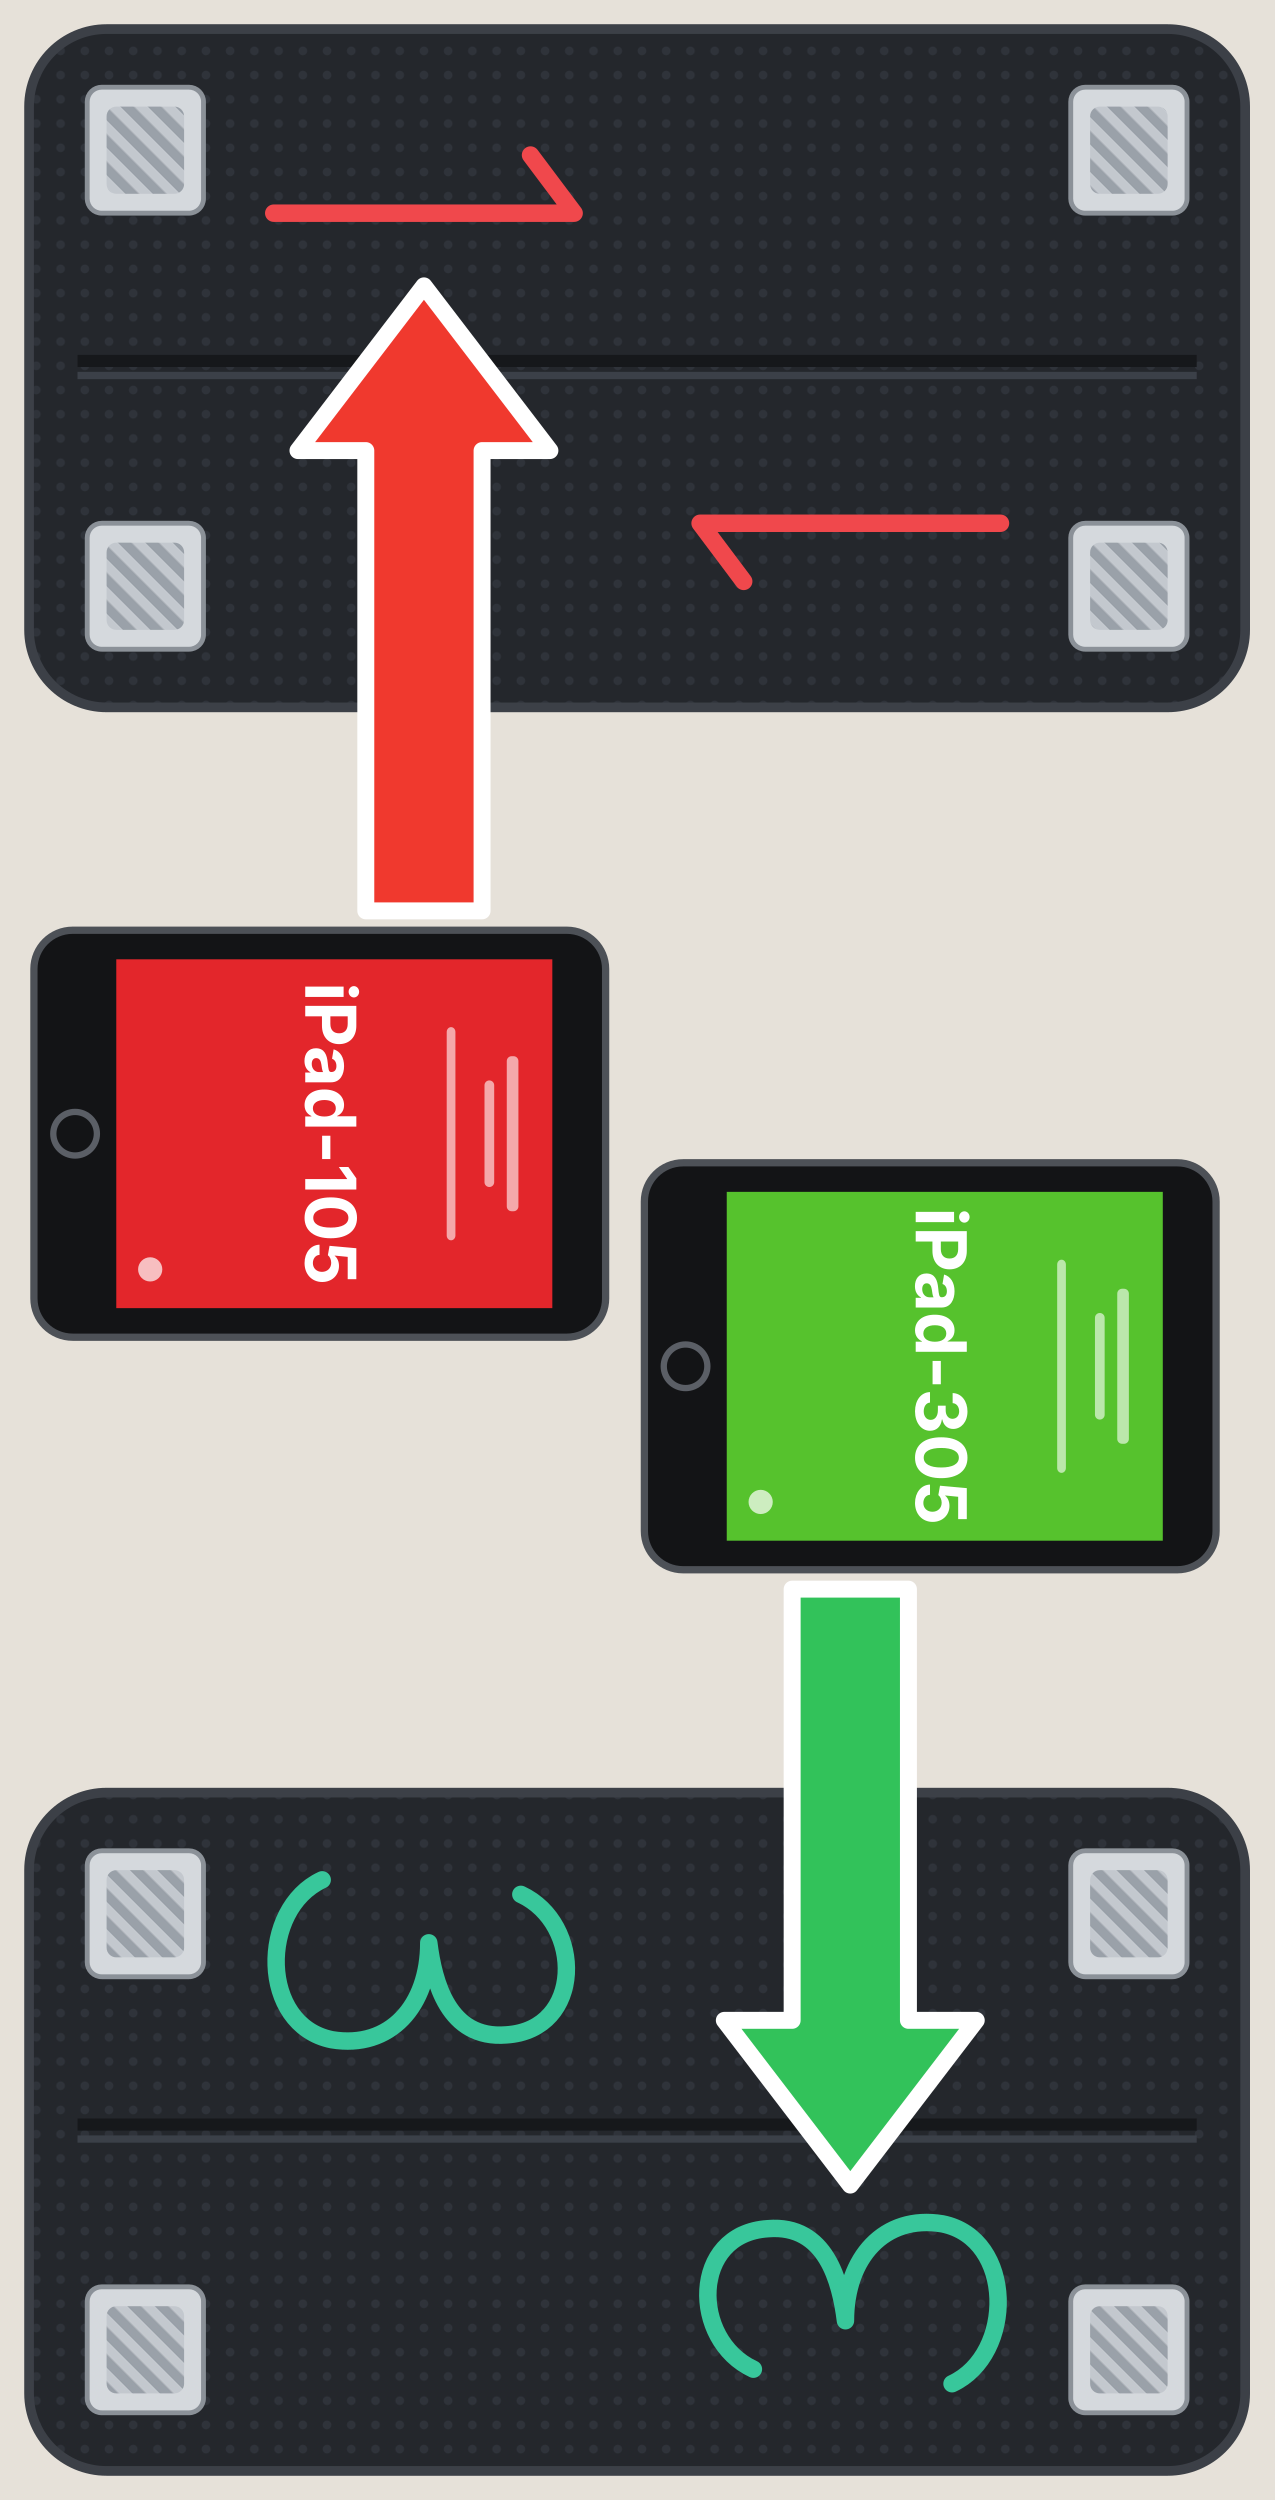
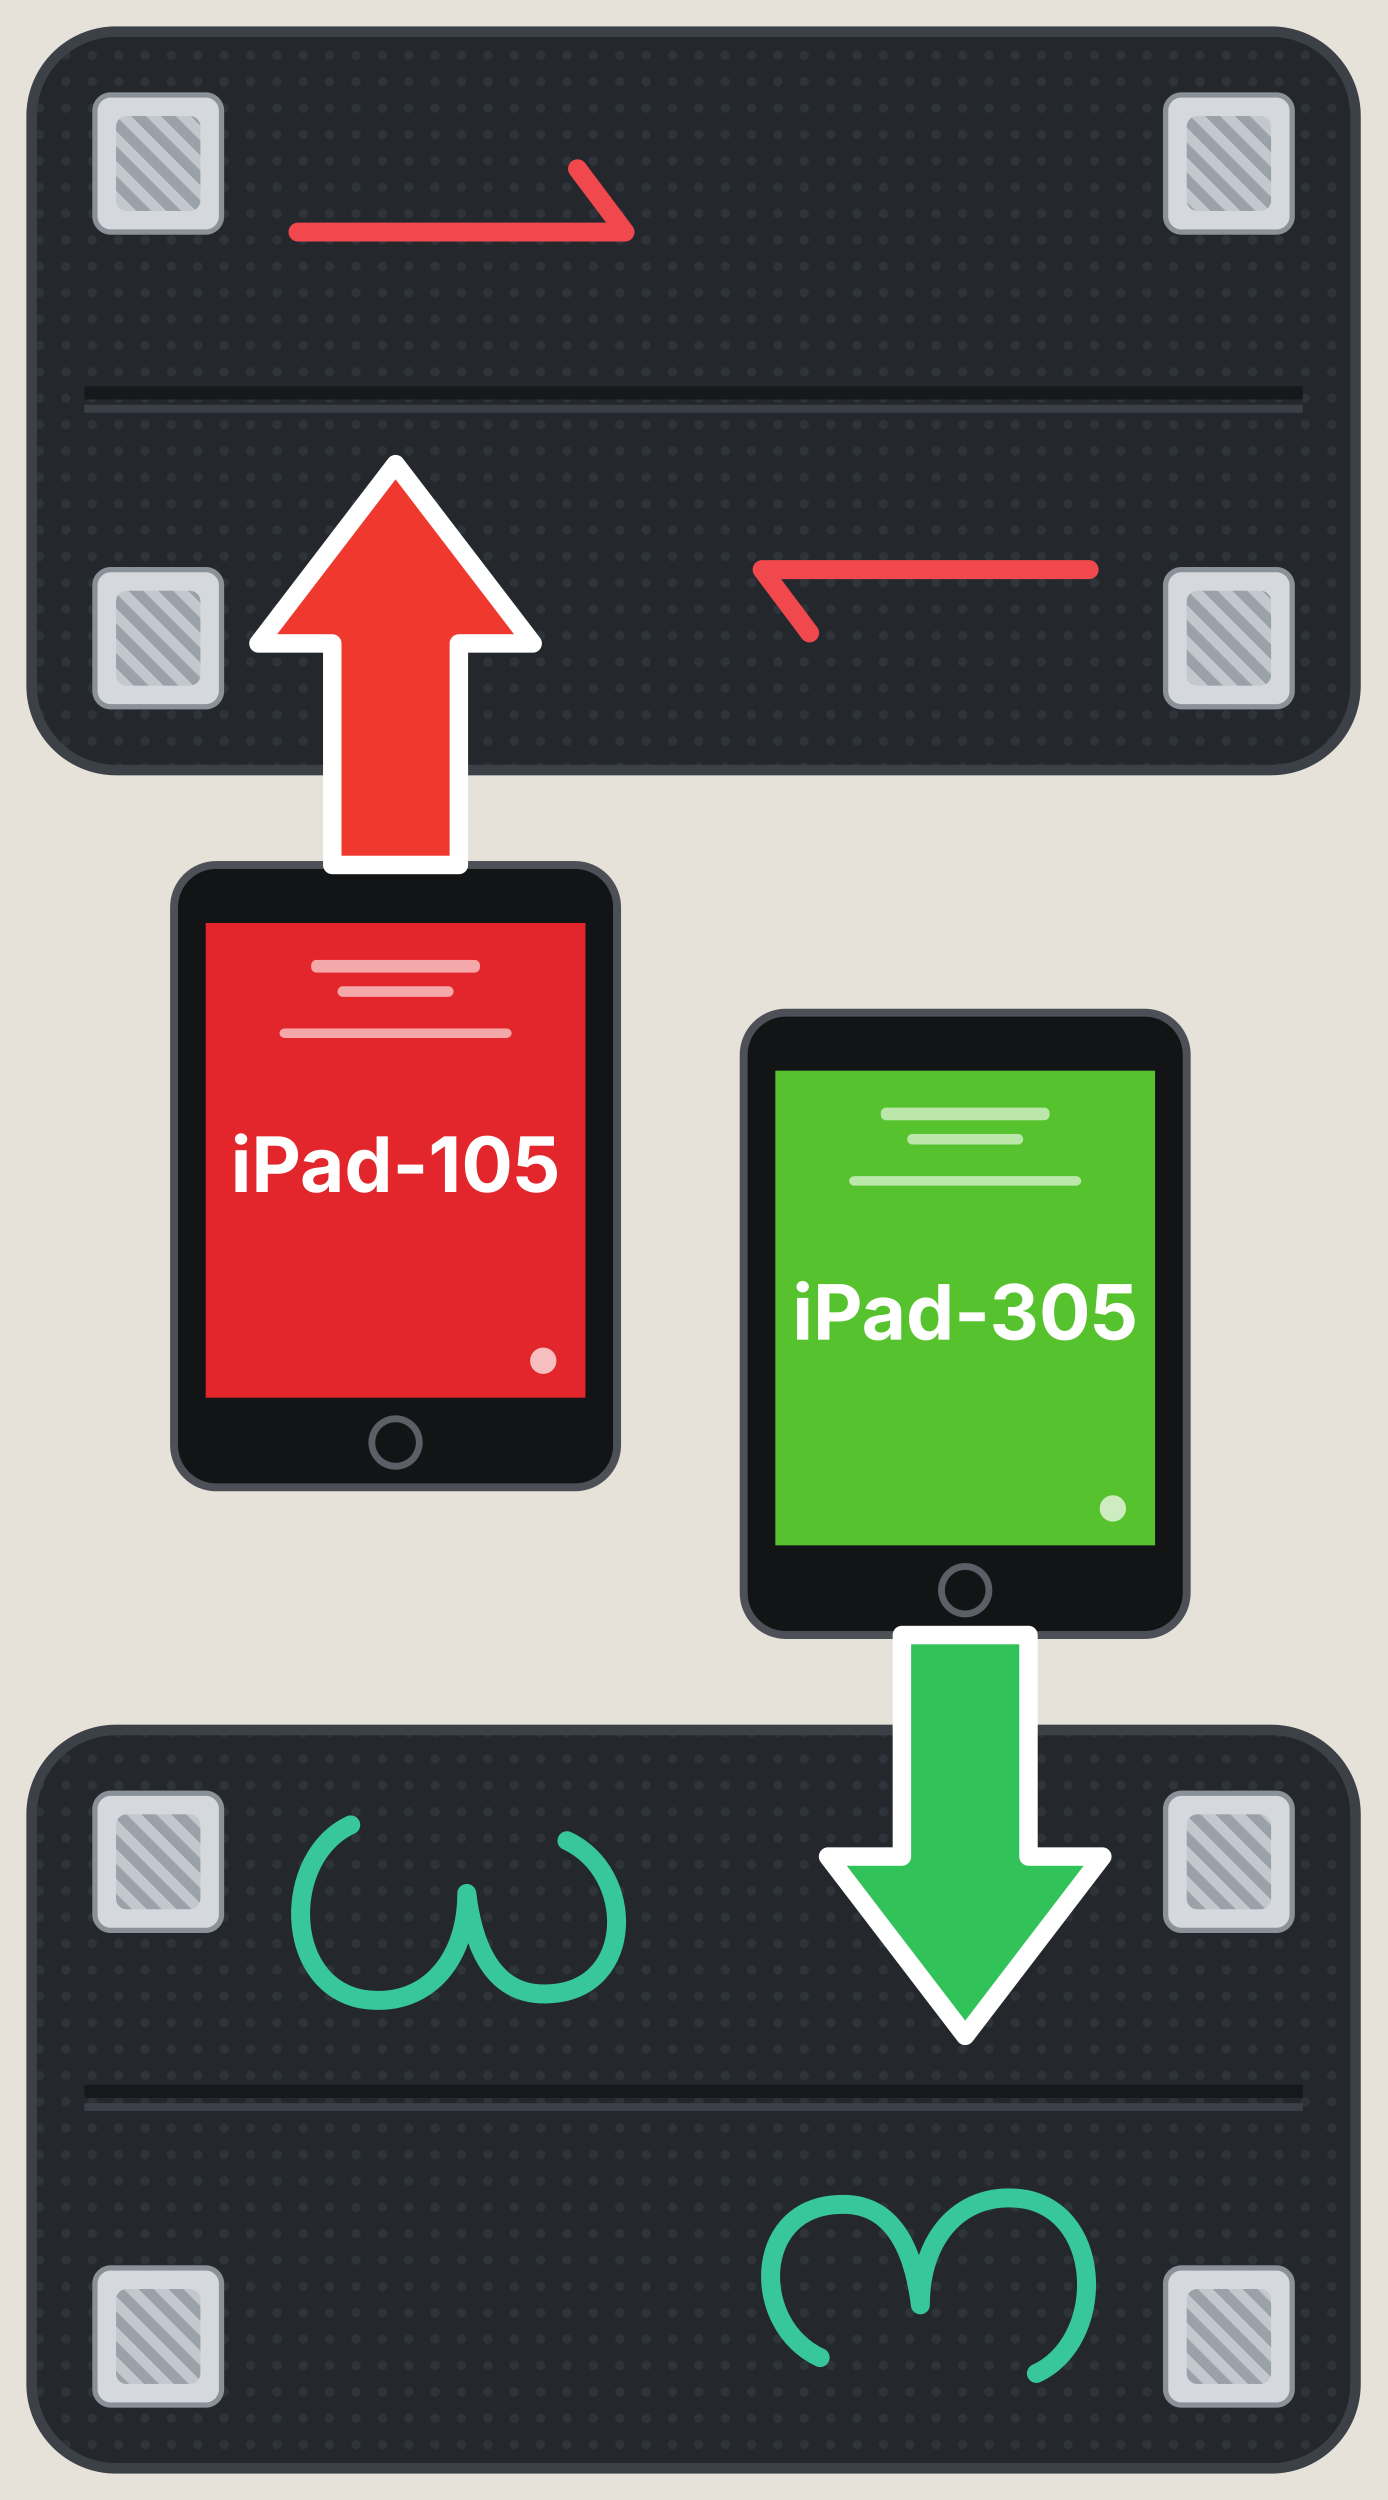
- <svg xmlns="http://www.w3.org/2000/svg" viewBox="15 22 263 516" preserveAspectRatio="xMidYMid meet" font-family="Inter, -apple-system, BlinkMacSystemFont, Helvetica, Arial, sans-serif">
+ <svg xmlns="http://www.w3.org/2000/svg" viewBox="15 22 263 474" preserveAspectRatio="xMidYMid meet" font-family="Inter, -apple-system, BlinkMacSystemFont, Helvetica, Arial, sans-serif">
  <g transform="translate(290 0) rotate(90)">
    <defs>
      <pattern id="tex1" width="5" height="5" patternUnits="userSpaceOnUse">
        <rect width="5" height="5" fill="#24272c" />
        <circle cx="2.5" cy="2.5" r=".9" fill="#2f333a" />
      </pattern>
      <pattern id="pad" width="4" height="4" patternUnits="userSpaceOnUse" patternTransform="rotate(45)">
        <rect width="4" height="4" fill="#9aa1a9" />
        <rect width="2" height="4" fill="#c3c8ce" />
      </pattern>
    </defs>
    <rect x="-2000" y="-2000" width="4560" height="4290" fill="#e6e1d9" />
    <rect x="28" y="18" width="140" height="251" rx="16" fill="url(#tex1)" stroke="#3c4047" stroke-width="2" />
    <line x1="96.5" y1="28" x2="96.5" y2="259" stroke="#16181b" stroke-width="2.5" />
    <line x1="99.5" y1="28" x2="99.5" y2="259" stroke="#3b4048" stroke-width="1.5" />
    <rect x="40" y="30" width="26" height="24" rx="3" fill="#d5d9dd" stroke="#8b9198" />
    <rect x="44" y="34" width="18" height="16" rx="2" fill="url(#pad)" />
    <rect x="130" y="30" width="26" height="24" rx="3" fill="#d5d9dd" stroke="#8b9198" />
    <rect x="134" y="34" width="18" height="16" rx="2" fill="url(#pad)" />
    <rect x="40" y="233" width="26" height="24" rx="3" fill="#d5d9dd" stroke="#8b9198" />
    <rect x="44" y="237" width="18" height="16" rx="2" fill="url(#pad)" />
    <rect x="130" y="233" width="26" height="24" rx="3" fill="#d5d9dd" stroke="#8b9198" />
    <rect x="134" y="237" width="18" height="16" rx="2" fill="url(#pad)" />
-     <rect x="392" y="18" width="140" height="251" rx="16" fill="url(#tex1)" stroke="#3c4047" stroke-width="2" />
-     <line x1="460.5" y1="28" x2="460.5" y2="259" stroke="#16181b" stroke-width="2.5" />
-     <line x1="463.5" y1="28" x2="463.5" y2="259" stroke="#3b4048" stroke-width="1.5" />
-     <rect x="404" y="30" width="26" height="24" rx="3" fill="#d5d9dd" stroke="#8b9198" />
-     <rect x="408" y="34" width="18" height="16" rx="2" fill="url(#pad)" />
-     <rect x="494" y="30" width="26" height="24" rx="3" fill="#d5d9dd" stroke="#8b9198" />
-     <rect x="498" y="34" width="18" height="16" rx="2" fill="url(#pad)" />
-     <rect x="404" y="233" width="26" height="24" rx="3" fill="#d5d9dd" stroke="#8b9198" />
-     <rect x="408" y="237" width="18" height="16" rx="2" fill="url(#pad)" />
-     <rect x="494" y="233" width="26" height="24" rx="3" fill="#d5d9dd" stroke="#8b9198" />
-     <rect x="498" y="237" width="18" height="16" rx="2" fill="url(#pad)" />
+     <g transform="translate(-42 0)">
+       <rect x="392" y="18" width="140" height="251" rx="16" fill="url(#tex1)" stroke="#3c4047" stroke-width="2" />
+       <line x1="460.5" y1="28" x2="460.5" y2="259" stroke="#16181b" stroke-width="2.5" />
+       <line x1="463.5" y1="28" x2="463.5" y2="259" stroke="#3b4048" stroke-width="1.5" />
+       <rect x="404" y="30" width="26" height="24" rx="3" fill="#d5d9dd" stroke="#8b9198" />
+       <rect x="408" y="34" width="18" height="16" rx="2" fill="url(#pad)" />
+       <rect x="494" y="30" width="26" height="24" rx="3" fill="#d5d9dd" stroke="#8b9198" />
+       <rect x="498" y="34" width="18" height="16" rx="2" fill="url(#pad)" />
+       <rect x="404" y="233" width="26" height="24" rx="3" fill="#d5d9dd" stroke="#8b9198" />
+       <rect x="408" y="237" width="18" height="16" rx="2" fill="url(#pad)" />
+       <rect x="494" y="233" width="26" height="24" rx="3" fill="#d5d9dd" stroke="#8b9198" />
+       <rect x="498" y="237" width="18" height="16" rx="2" fill="url(#pad)" />
+     </g>
    <g id="koffer-a-nummer" stroke="#f0484c" fill="none" stroke-width="3.6" stroke-linecap="round" stroke-linejoin="round">
      <g transform="translate(63.0,187.5)">
        <path d="M -9,-22 L 3,-31 L 3,31" />
      </g>
      <g transform="translate(133.0,99.5) rotate(180)">
        <path d="M -9,-22 L 3,-31 L 3,31" />
      </g>
    </g>
-     <g id="koffer-b-nummer" stroke="#38c79b" fill="none" stroke-width="3.6" stroke-linecap="round" stroke-linejoin="round">
-       <g transform="translate(427.0,187.5)">
-         <path d="M -14,-20 C -8,-33 14,-33 15,-17 C 16,-5 4,-2 -4,-1 C 9,-1 18,7 16,19 C 13,34 -11,34 -17,21" />
-       </g>
-       <g transform="translate(497.0,99.5) rotate(180)">
-         <path d="M -14,-20 C -8,-33 14,-33 15,-17 C 16,-5 4,-2 -4,-1 C 9,-1 18,7 16,19 C 13,34 -11,34 -17,21" />
+     <g transform="translate(-42 0)">
+       <g id="koffer-b-nummer" stroke="#38c79b" fill="none" stroke-width="3.6" stroke-linecap="round" stroke-linejoin="round">
+         <g transform="translate(427.0,187.5)">
+           <path d="M -14,-20 C -8,-33 14,-33 15,-17 C 16,-5 4,-2 -4,-1 C 9,-1 18,7 16,19 C 13,34 -11,34 -17,21" />
+         </g>
+         <g transform="translate(497.0,99.5) rotate(180)">
+           <path d="M -14,-20 C -8,-33 14,-33 15,-17 C 16,-5 4,-2 -4,-1 C 9,-1 18,7 16,19 C 13,34 -11,34 -17,21" />
+         </g>
      </g>
    </g>
-     <rect x="262" y="24" width="84" height="118" rx="8" fill="#131416" stroke="#4d5157" stroke-width="1.5" />
-     <rect id="ipad-b-bildschirm" x="268" y="35" width="72" height="90" fill="#56c22d" />
-     <g class="ipad-b-deko" fill="#fff" opacity=".6">
-       <rect x="288" y="42" width="32" height="2.4" rx="1" />
-       <rect x="293" y="47" width="22" height="2" rx="1" />
-       <rect x="282" y="55" width="44" height="1.8" rx="1" />
+     <g transform="translate(-31 9) rotate(-90 304 83)">
+       <rect x="262" y="24" width="84" height="118" rx="8" fill="#131416" stroke="#4d5157" stroke-width="1.5" />
+       <rect id="ipad-b-bildschirm" x="268" y="35" width="72" height="90" fill="#56c22d" />
+       <g class="ipad-b-deko" fill="#fff" opacity=".6">
+         <rect x="288" y="42" width="32" height="2.4" rx="1" />
+         <rect x="293" y="47" width="22" height="2" rx="1" />
+         <rect x="282" y="55" width="44" height="1.8" rx="1" />
+       </g>
+       <text id="ipad-b-name" x="304.0" y="86" text-anchor="middle" font-size="14.5" font-weight="700" fill="#fff">iPad-305</text>
+       <circle class="ipad-b-deko" cx="332" cy="118" r="2.5" fill="#fff" opacity=".7" />
+       <circle cx="304.0" cy="133.5" r="4.5" fill="none" stroke="#5b5f66" stroke-width="1.3" />
    </g>
-     <text id="ipad-b-name" x="304.0" y="86" text-anchor="middle" font-size="14.5" font-weight="700" fill="#fff">iPad-305</text>
-     <circle class="ipad-b-deko" cx="332" cy="118" r="2.5" fill="#fff" opacity=".7" />
-     <circle cx="304.0" cy="133.5" r="4.5" fill="none" stroke="#5b5f66" stroke-width="1.3" />
-     <rect x="214" y="150" width="84" height="118" rx="8" fill="#131416" stroke="#4d5157" stroke-width="1.5" />
-     <rect id="ipad-a-bildschirm" x="220" y="161" width="72" height="90" fill="#e3262b" />
-     <g class="ipad-a-deko" fill="#fff" opacity=".6">
-       <rect x="240" y="168" width="32" height="2.4" rx="1" />
-       <rect x="245" y="173" width="22" height="2" rx="1" />
-       <rect x="234" y="181" width="44" height="1.8" rx="1" />
+     <g transform="translate(-11 -9) rotate(-90 256 209)">
+       <rect x="214" y="150" width="84" height="118" rx="8" fill="#131416" stroke="#4d5157" stroke-width="1.5" />
+       <rect id="ipad-a-bildschirm" x="220" y="161" width="72" height="90" fill="#e3262b" />
+       <g class="ipad-a-deko" fill="#fff" opacity=".6">
+         <rect x="240" y="168" width="32" height="2.4" rx="1" />
+         <rect x="245" y="173" width="22" height="2" rx="1" />
+         <rect x="234" y="181" width="44" height="1.8" rx="1" />
+       </g>
+       <text id="ipad-a-name" x="256.0" y="212" text-anchor="middle" font-size="14.5" font-weight="700" fill="#fff">iPad-105</text>
+       <circle class="ipad-a-deko" cx="284" cy="244" r="2.5" fill="#fff" opacity=".7" />
+       <circle cx="256.0" cy="259.5" r="4.5" fill="none" stroke="#5b5f66" stroke-width="1.3" />
    </g>
-     <text id="ipad-a-name" x="256.0" y="212" text-anchor="middle" font-size="14.5" font-weight="700" fill="#fff">iPad-105</text>
-     <circle class="ipad-a-deko" cx="284" cy="244" r="2.5" fill="#fff" opacity=".7" />
-     <circle cx="256.0" cy="259.5" r="4.5" fill="none" stroke="#5b5f66" stroke-width="1.3" />
-     <polygon id="pfeil-b" points="350,87.5 439.0,87.5 439.0,73.5 473.0,99.5 439.0,125.5 439.0,111.5 350,111.5" fill="#32c25a" stroke="#fff" stroke-width="3.5" stroke-linejoin="round" />
-     <polygon id="pfeil-a" points="210,175.5 115.0,175.5 115.0,161.5 81.0,187.5 115.0,213.5 115.0,199.5 210,199.5" fill="#f0392e" stroke="#fff" stroke-width="3.5" stroke-linejoin="round" />
+     <polygon id="pfeil-b" points="332,80 374,80 374,66 408,92 374,118 374,104 332,104" fill="#32c25a" stroke="#fff" stroke-width="3.5" stroke-linejoin="round" />
+     <polygon id="pfeil-a" points="186,188 144,188 144,174 110,200 144,226 144,212 186,212" fill="#f0392e" stroke="#fff" stroke-width="3.5" stroke-linejoin="round" />
  </g>
</svg>
